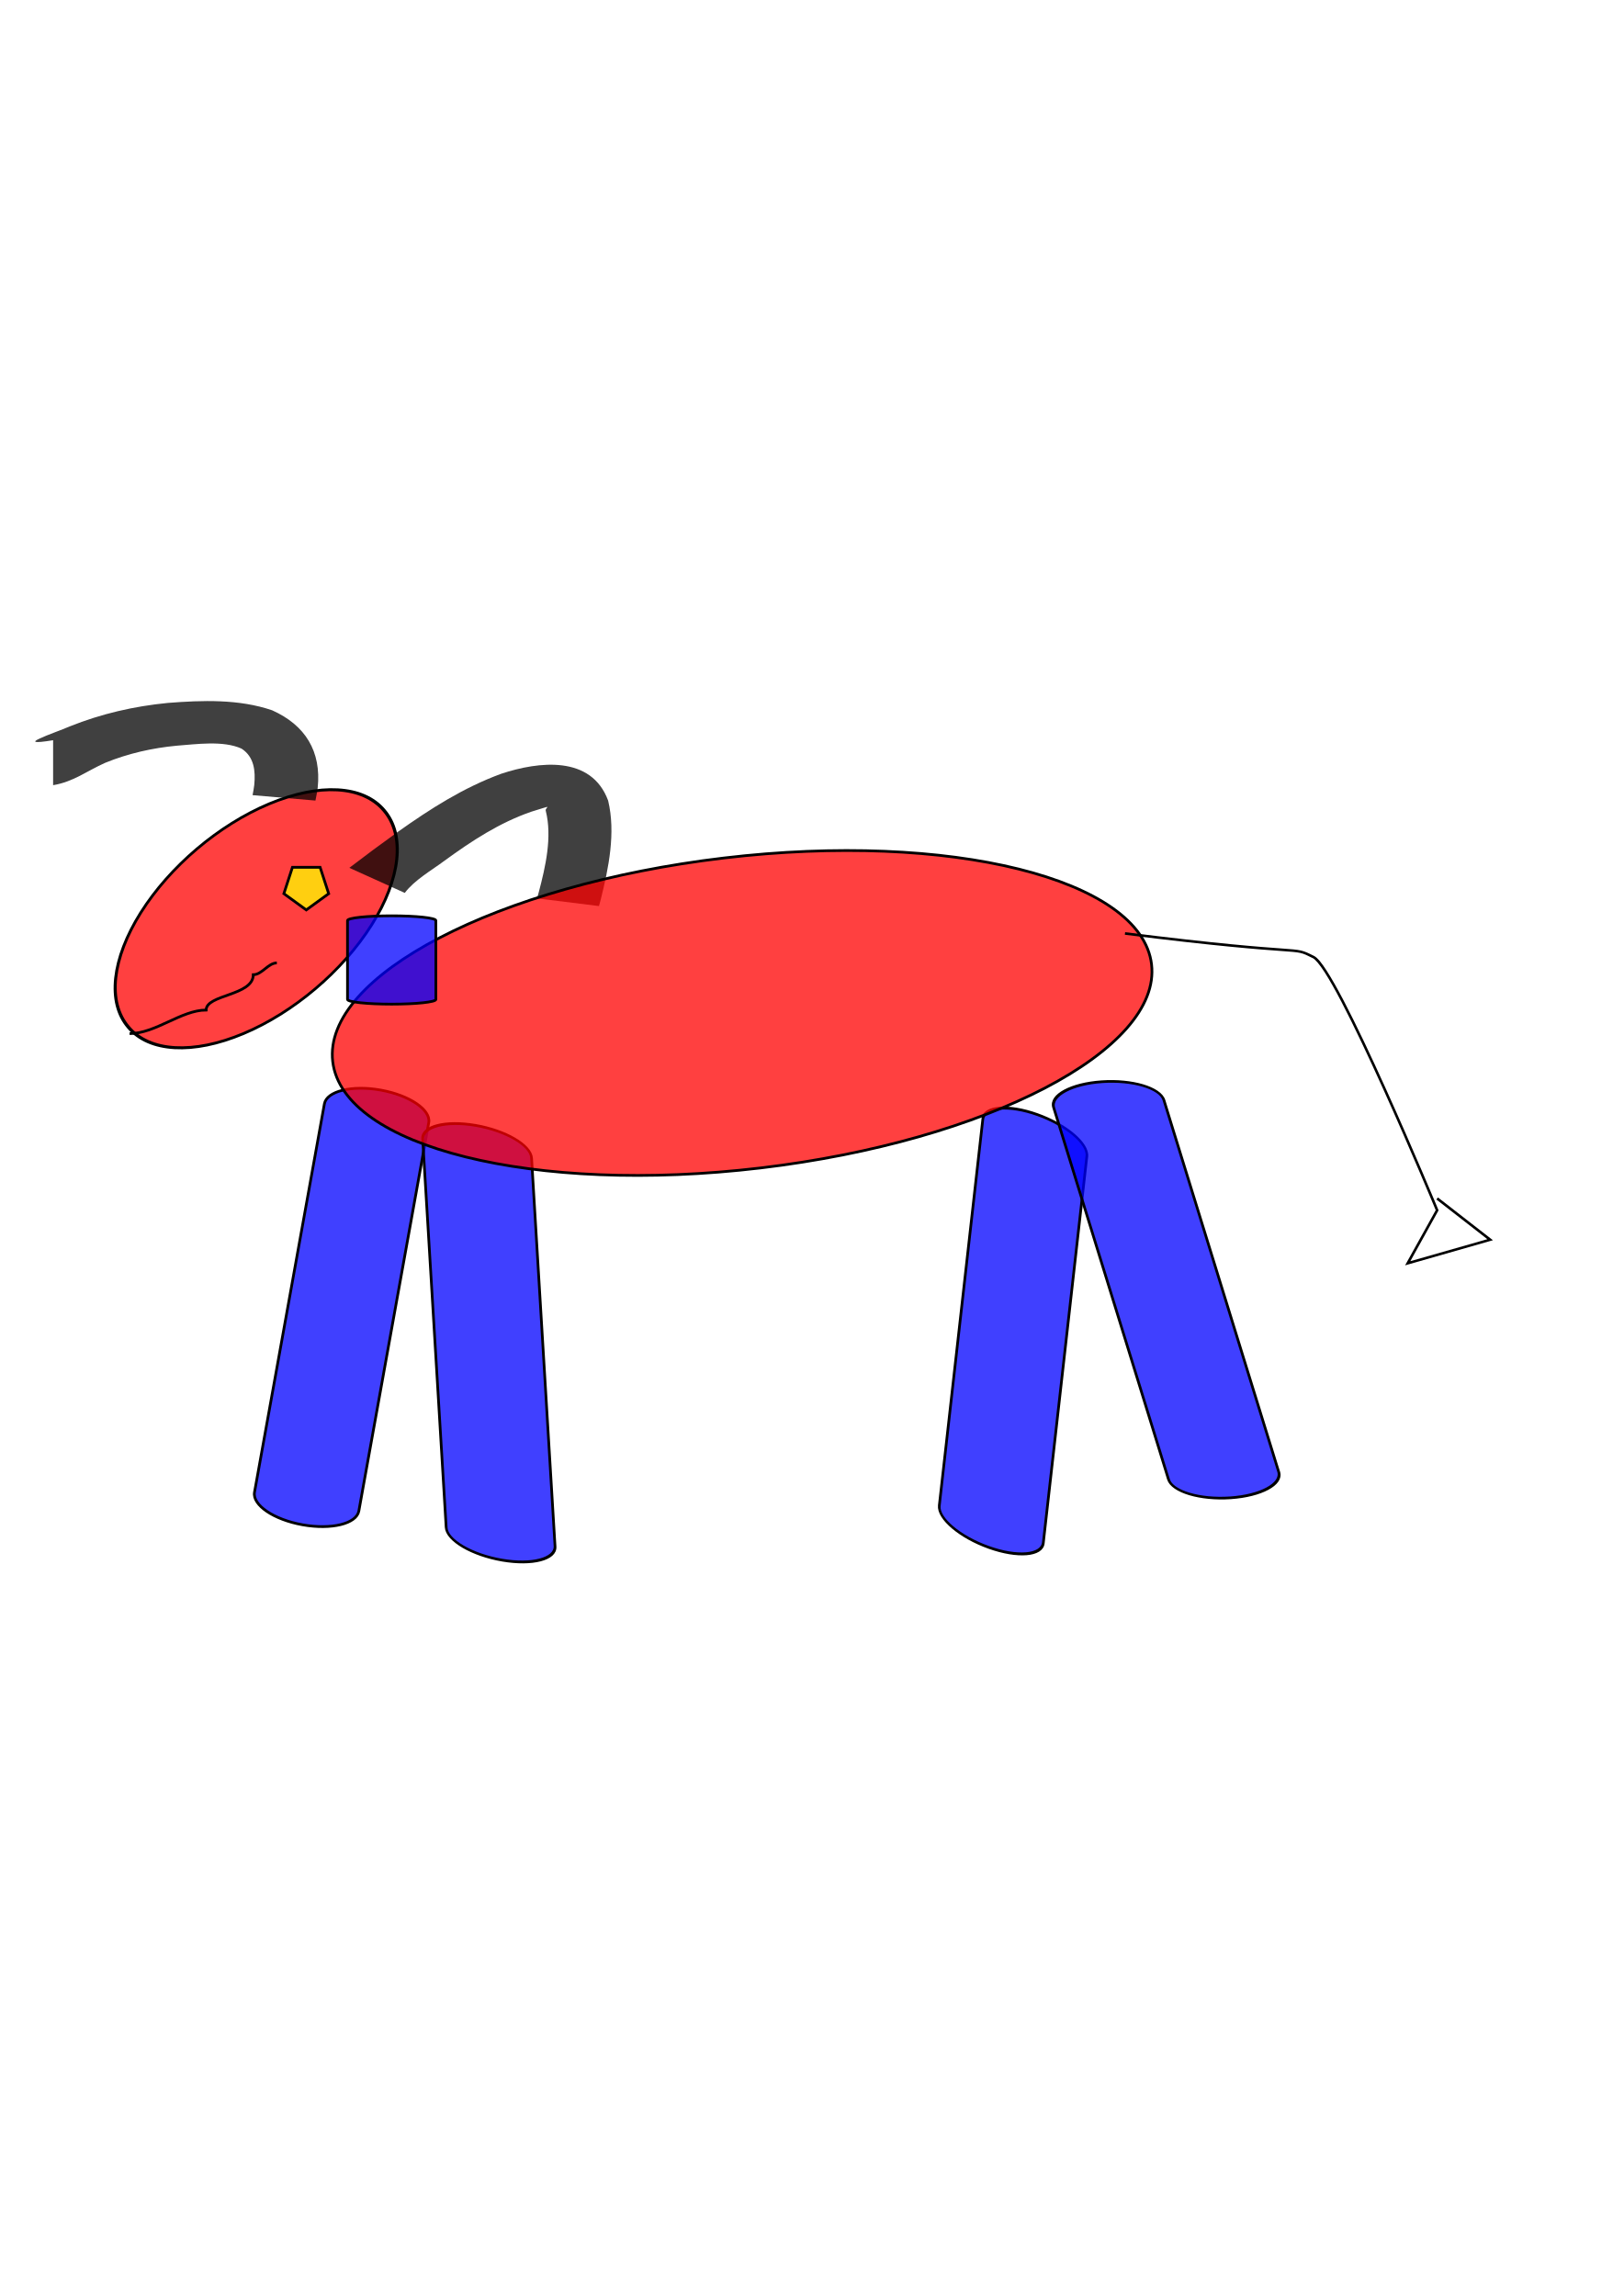
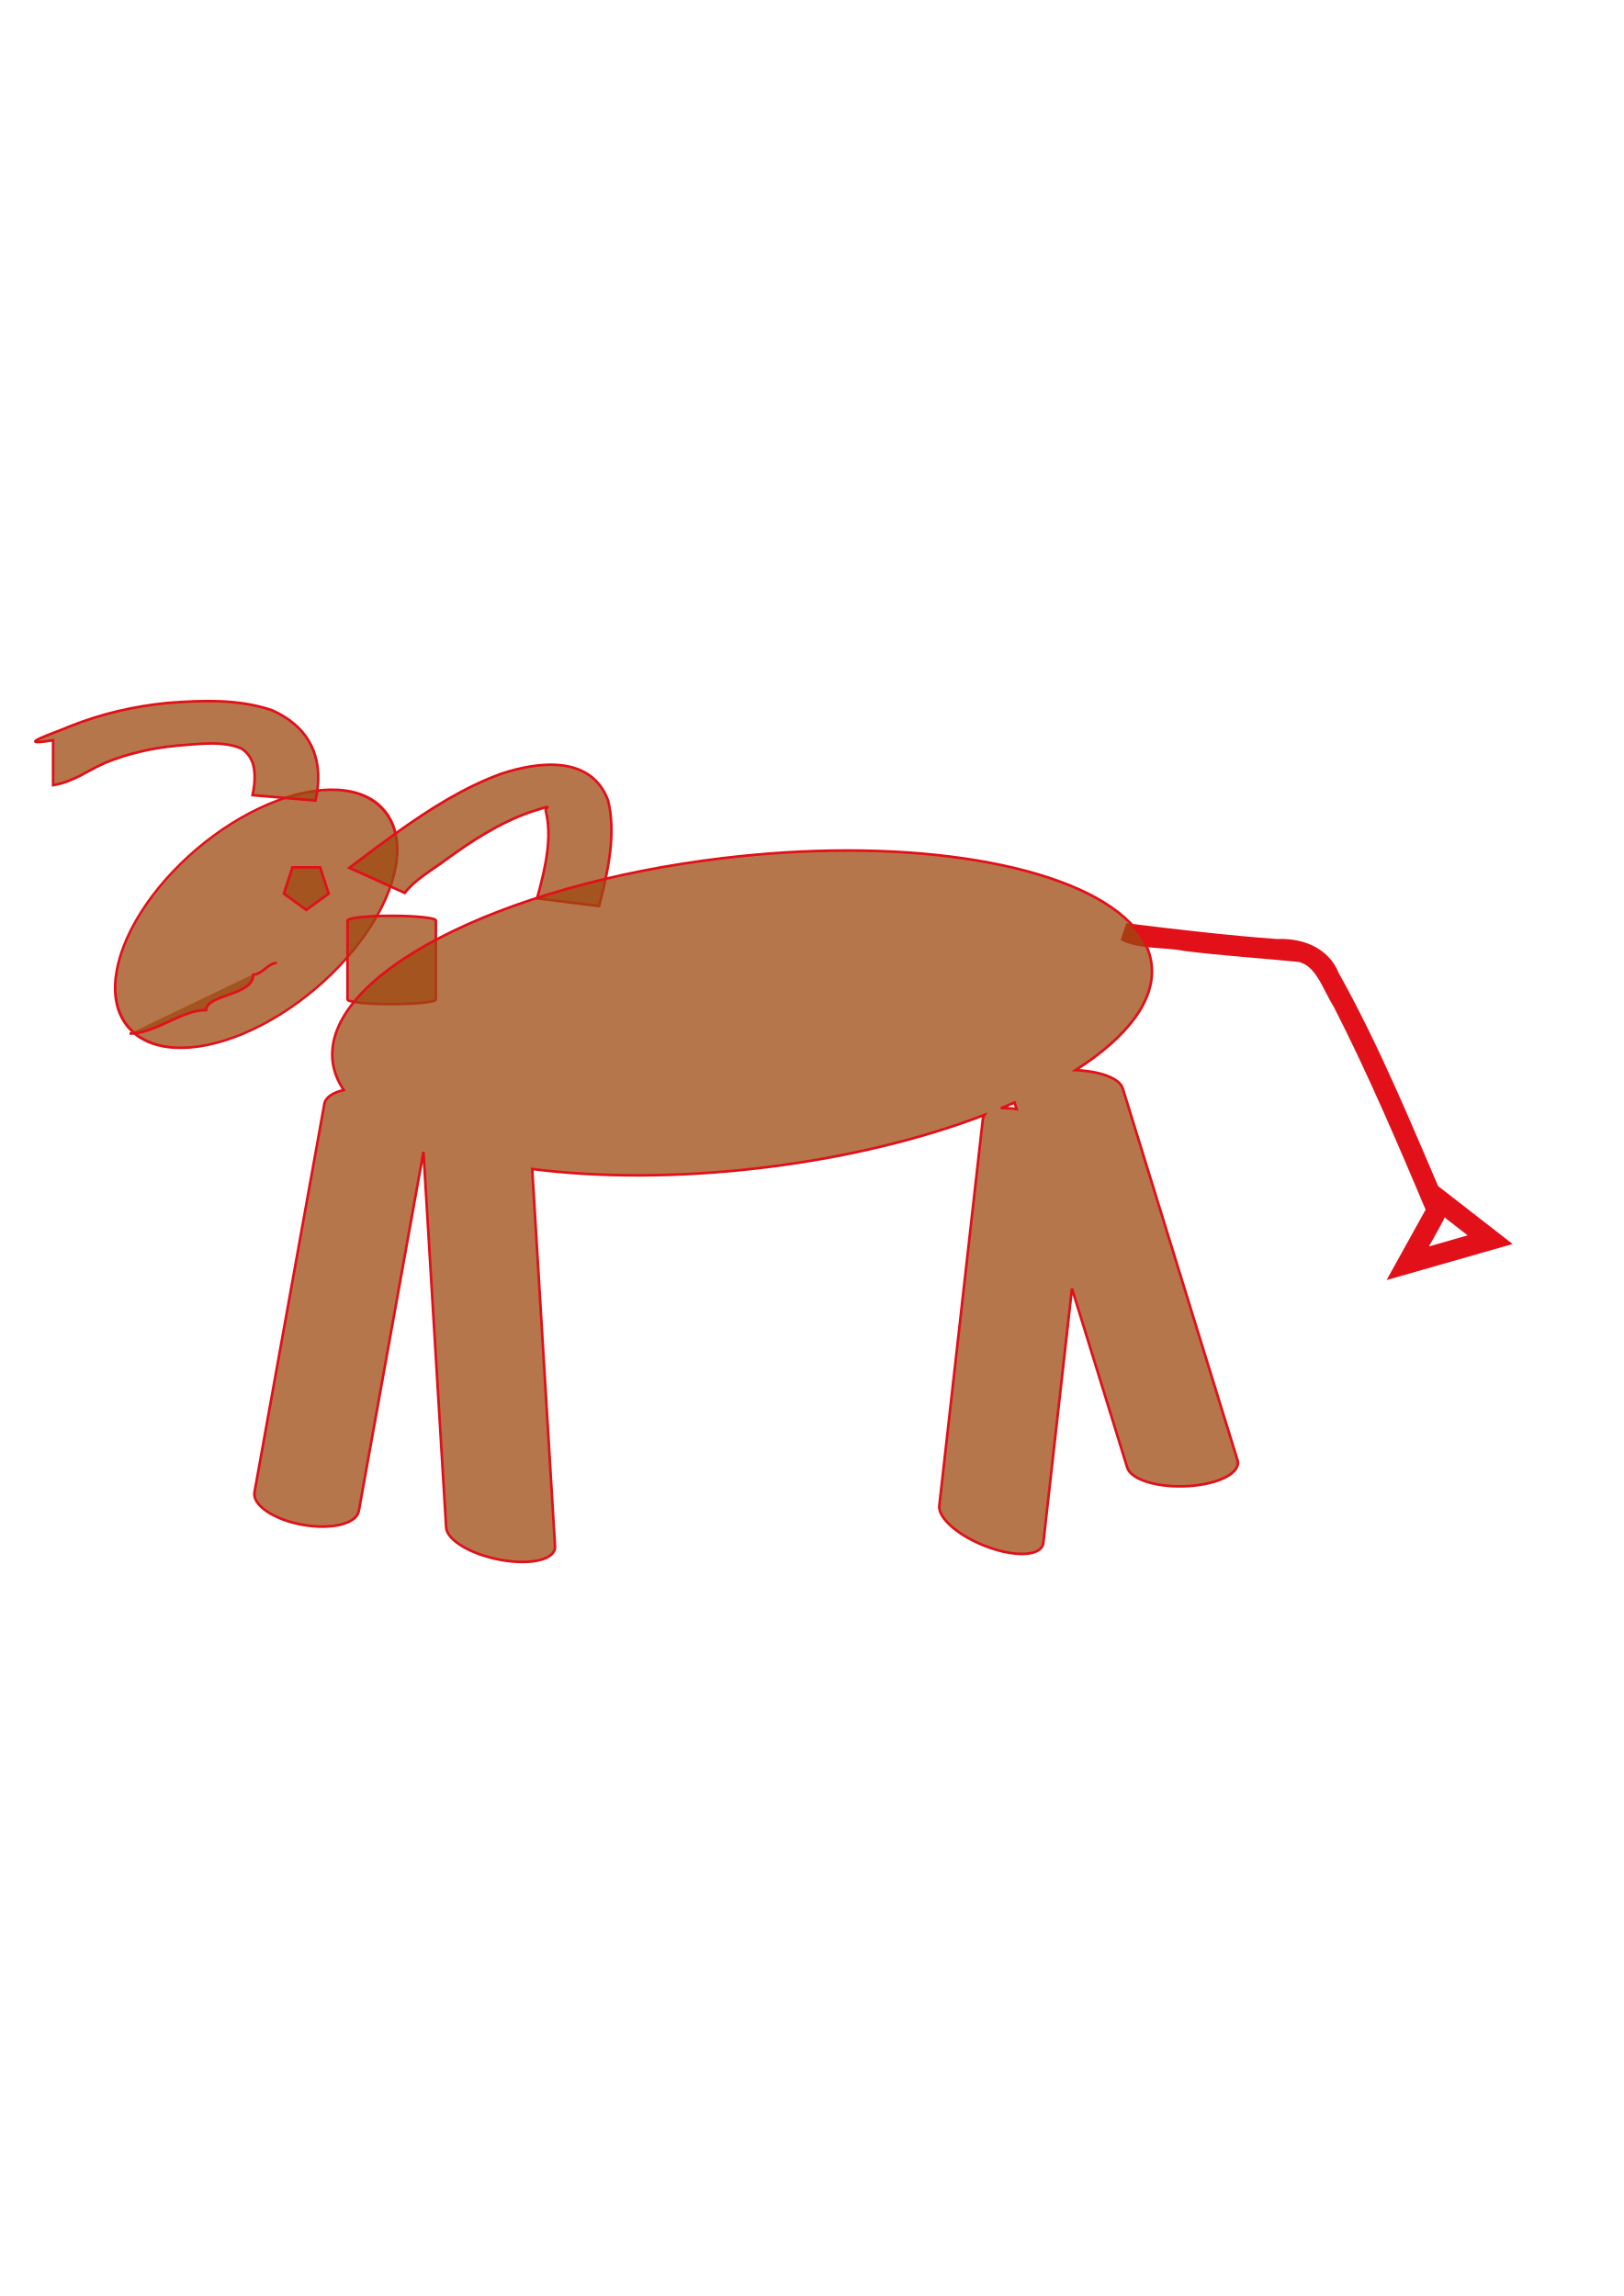
- <svg xmlns="http://www.w3.org/2000/svg" id="svg1" width="210mm" height="297mm">
-   <defs id="defs3" />
-   <rect style="fill:#0000ff;fill-opacity:0.75;fill-rule:evenodd;stroke:#000000;stroke-width:1pt;" id="rect826" width="51.824" height="215.935" rx="25.912" x="251.635" y="491.564" ry="11.517" transform="matrix(0.984195,0.177089,-0.177089,0.984195,0,0)" />
-   <rect style="fill:#0000ff;fill-opacity:0.75;fill-rule:evenodd;stroke:#000000;stroke-width:1.014pt;" id="rect827" width="53.997" height="212.91" rx="26.999" x="177.349" y="516.43" ry="11.355" transform="matrix(0.98545,0.169963,6.035475e-2,0.998177,0,0)" />
-   <rect style="fill:#0000ff;fill-opacity:0.75;fill-rule:evenodd;stroke:#000000;stroke-width:1.014pt;" id="rect828" width="53.997" height="212.91" rx="26.999" x="553.357" y="351.792" ry="11.355" transform="matrix(0.941644,0.336612,-0.111898,0.99372,0,0)" />
-   <rect style="fill:#0000ff;fill-opacity:0.75;fill-rule:evenodd;stroke:#000000;stroke-width:1.014pt;" id="rect829" width="53.997" height="212.91" rx="26.999" x="341.5" y="579.781" ry="11.355" transform="matrix(0.997672,-6.819975e-2,0.294982,0.955503,0,0)" />
-   <path style="fill:#ff0000;fill-opacity:0.75;fill-rule:evenodd;stroke:#000000;stroke-width:1pt;" id="path830" d="M 178.506 449.184 A 67.66 44.627 0 1 0 43.187,449.184 A 67.66 44.627 0 1 0 178.506 449.184 z" transform="matrix(0.923588,-0.782987,0.646659,0.762779,-267.6028,193.347)" />
-   <path style="fill:black;fill-rule:nonzero;stroke:none;fill-opacity:0.75;stroke-opacity:1;stroke-width:1pt;stroke-linejoin:miter;stroke-linecap:butt;" id="path831" d="M 25.964,361.895 C 5.472,365.234 26.462,358.458 34.162,355.113 C 49.528,348.956 65.498,345.286 81.957,343.668 C 98.919,342.345 116.73,341.7 133.024,347.259 C 149.251,354.537 157.141,367.35 155.303,385.109 C 154.648,389.315 155.017,387.218 154.198,391.399 L 123.46,388.75 C 124.087,385.344 123.812,387.026 124.292,383.707 C 124.945,376.837 124.236,370.022 118.08,366.014 C 109.094,361.917 95.917,363.871 86.417,364.572 C 74.353,365.706 62.674,368.365 51.434,372.932 C 42.259,377.009 36.114,382.151 25.964,383.878 L 25.964,361.895 z " />
-   <path style="fill:black;fill-rule:nonzero;stroke:none;fill-opacity:0.75;stroke-opacity:1;stroke-width:1pt;stroke-linejoin:miter;stroke-linecap:butt;" id="path832" d="M 170.762,424.287 C 178.601,418.292 186.497,412.419 194.524,406.664 C 210.477,395.342 226.523,385.085 244.974,378.304 C 263.328,372.219 289.069,369.137 297.271,391.427 C 301.04,407.105 297.523,424.345 293.675,439.7 C 293.382,440.794 293.088,441.887 292.794,442.981 L 262.512,439.213 C 262.798,438.2 263.084,437.187 263.37,436.174 C 266.642,423.806 270.007,409.146 266.785,396.431 C 266.14,394.586 271.943,393.066 259.683,396.857 C 244.048,402.273 230.635,411.086 217.335,420.771 C 211.122,425.407 202.503,430.304 197.871,436.548 L 170.762,424.287 z " />
-   <polygon style="fill:#ffff00;fill-opacity:0.75;fill-rule:evenodd;stroke:#000000;stroke-width:1pt;" id="polygon833" points="115.165,243.326 104.212,235.368 108.396,222.492 121.935,222.492 126.118,235.368 115.165,243.326 " transform="translate(34.54961,201.5394)" />
-   <path style="fill:none;fill-rule:evenodd;stroke:black;stroke-opacity:1;stroke-width:1pt;stroke-linejoin:miter;stroke-linecap:butt;fill-opacity:0.75;" d="M 63.341,505.327 C 76.026,505.327 88.661,493.81 100.77,493.81 C 100.77,486.162 123.803,486.828 123.803,476.535 C 128.063,476.535 131.059,470.777 135.319,470.777" id="path835" />
-   <path style="fill:#ff0000;fill-opacity:0.75;fill-rule:evenodd;stroke:#000000;stroke-width:1pt;" id="path837" d="M 593.102 541.316 A 201.539 76.297 0 1 0 190.023,541.316 A 201.539 76.297 0 1 0 593.102 541.316 z" transform="matrix(0.993019,-0.117953,0.117953,0.993019,-89.90777,3.898651)" />
-   <path style="fill:black;fill-rule:evenodd;stroke:none;stroke-opacity:1.0;stroke-width:1pt;stroke-linejoin:miter;stroke-linecap:butt;fill-opacity:1;" d="M 550 455.75 L 549.844 457 C 595.919 462.759 616.079 464.218 626.156 464.938 C 636.233 465.657 636.023 465.59 641.781 468.469 C 642.918 469.037 645.015 471.468 647.438 475.219 C 649.86 478.97 652.714 484.04 655.812 489.969 C 662.01 501.826 669.196 517.109 676.031 532.219 C 689.597 562.207 701.627 591.21 701.812 591.656 L 687.562 617.312 L 686.844 618.625 L 688.281 618.219 L 728.594 606.688 L 729.781 606.344 L 728.812 605.594 L 702.906 585.438 L 702.125 586.438 L 727.062 605.844 L 689.406 616.594 L 703.062 592 L 703.188 591.75 L 703.094 591.469 C 703.094 591.469 690.837 561.93 677.156 531.688 C 670.316 516.566 663.125 501.271 656.906 489.375 C 653.797 483.427 650.927 478.338 648.469 474.531 C 646.01 470.725 644.055 468.215 642.312 467.344 C 636.554 464.465 636.327 464.407 626.25 463.688 C 616.173 462.968 596.057 461.507 550 455.75 z " id="path839" />
-   <rect style="fill:#0000ff;fill-opacity:0.75;fill-rule:evenodd;stroke:#000000;stroke-width:1pt;" id="rect840" width="43.187" height="43.187" rx="21.594" ry="2.303" x="169.869" y="447.744" />
+ <svg xmlns="http://www.w3.org/2000/svg" xmlns:xlink="http://www.w3.org/1999/xlink" id="svg1" width="210mm" height="297mm">
+   <defs id="defs3">
+     <linearGradient id="linearGradient5437">
+       <stop style="stop-color:#000;stop-opacity:1;" offset="0" id="stop5438" />
+       <stop style="stop-color:#fff;stop-opacity:1;" offset="1" id="stop5439" />
+     </linearGradient>
+     <linearGradient xlink:href="#linearGradient5437" id="linearGradient5440" x1="9.9269551e-16" y1="0.5" x2="10.291" y2="2.401" />
+     <linearGradient xlink:href="#linearGradient5437" id="linearGradient5441" x1="-2.223" y1="0.079" x2="0.448" y2="0.573" gradientTransform="scale(0.951407,1.051075)" />
+     <linearGradient xlink:href="#linearGradient5437" id="linearGradient5442" x1="0.065" y1="0.107" x2="1.899" y2="0.446" gradientTransform="matrix(0.612535,0.191221,-7.275824e-2,1.609847,2.328324e-17,-2.690990e-16)" />
+     <linearGradient xlink:href="#linearGradient5437" id="linearGradient5443" x1="2.081" y1="-0.016" x2="11.012" y2="1.634" gradientTransform="scale(0.699197,1.430213)" />
+     <linearGradient xlink:href="#linearGradient5437" id="linearGradient5444" x1="1.376" y1="2.031" x2="21.598" y2="5.767" gradientTransform="scale(0.976575,1.023987)" />
+     <linearGradient xlink:href="#linearGradient5437" id="linearGradient5445" x1="-0.016" y1="1.015" x2="4.844" y2="1.912" gradientTransform="scale(0.734425,1.361609)" />
+     <linearGradient xlink:href="#linearGradient5437" id="linearGradient5446" x1="1.114" y1="0.01" x2="4.853" y2="0.7" gradientTransform="matrix(0.564306,0.874097,-0.4784,1.031058,9.963818e-17,1.092876e-16)" />
+     <linearGradient xlink:href="#linearGradient5437" id="linearGradient5447" x1="-2.995" y1="-0.513" x2="1.265" y2="0.274" gradientTransform="matrix(1.906568,3.511339e-2,-0.588594,0.513663,3.877107e-16,1.468010e-16)" />
+     <linearGradient xlink:href="#linearGradient5437" id="linearGradient5448" x1="-2.906" y1="-0.612" x2="1.354" y2="0.175" gradientTransform="matrix(1.982823,-0.173308,0.223276,0.484816,8.265957e-16,2.230204e-16)" />
+     <linearGradient xlink:href="#linearGradient5437" id="linearGradient5449" x1="-0.336" y1="-0.704" x2="3.925" y2="0.083" gradientTransform="matrix(1.991717,-8.750744e-2,-0.120429,0.50737,-1.595946e-16,-2.190088e-17)" />
+     <linearGradient xlink:href="#linearGradient5437" id="linearGradient5450" x1="0.085" y1="-0.543" x2="4.345" y2="0.244" gradientTransform="matrix(1.990918,-8.754255e-2,0.358232,0.486529,-6.201636e-17,-6.722053e-17)" />
+     <radialGradient xlink:href="#linearGradient5437" id="radialGradient5451" cx="0.5" cy="0.5" r="0.5" fx="0.5" fy="0.5" />
+     <radialGradient xlink:href="#linearGradient5437" id="radialGradient5452" cx="-2.093" cy="0.079" r="0.13" fx="-2.093" fy="0.079" gradientTransform="scale(0.951407,1.051075)" />
+     <radialGradient xlink:href="#linearGradient5437" id="radialGradient5453" cx="0.154" cy="0.107" r="0.089" fx="0.154" fy="0.107" gradientTransform="matrix(0.612535,0.191221,-7.275824e-2,1.609847,2.328324e-17,-2.690990e-16)" />
+     <radialGradient xlink:href="#linearGradient5437" id="radialGradient5454" cx="2.515" cy="-0.016" r="0.434" fx="2.515" fy="-0.016" gradientTransform="scale(0.699197,1.430213)" />
+     <radialGradient xlink:href="#linearGradient5437" id="radialGradient5455" cx="2.358" cy="2.031" r="0.983" fx="2.358" fy="2.031" gradientTransform="scale(0.976575,1.023987)" />
+     <radialGradient xlink:href="#linearGradient5437" id="radialGradient5456" cx="0.22" cy="1.015" r="0.236" fx="0.22" fy="1.015" gradientTransform="scale(0.734425,1.361609)" />
+     <radialGradient xlink:href="#linearGradient5437" id="radialGradient5457" cx="1.296" cy="0.01" r="0.182" fx="1.296" fy="0.01" gradientTransform="matrix(0.564306,0.874097,-0.4784,1.031058,9.963818e-17,1.092876e-16)" />
+     <radialGradient xlink:href="#linearGradient5437" id="radialGradient5458" cx="-2.788" cy="-0.513" r="0.207" fx="-2.788" fy="-0.513" gradientTransform="matrix(1.906568,3.511339e-2,-0.588594,0.513663,3.877107e-16,1.468010e-16)" />
+     <radialGradient xlink:href="#linearGradient5437" id="radialGradient5459" cx="-2.699" cy="-0.612" r="0.207" fx="-2.699" fy="-0.612" gradientTransform="matrix(1.982823,-0.173308,0.223276,0.484816,8.265957e-16,2.230204e-16)" />
+     <radialGradient xlink:href="#linearGradient5437" id="radialGradient5460" cx="-0.129" cy="-0.704" r="0.207" fx="-0.129" fy="-0.704" gradientTransform="matrix(1.991717,-8.750744e-2,-0.120429,0.50737,-1.595946e-16,-2.190088e-17)" />
+     <radialGradient xlink:href="#linearGradient5437" id="radialGradient5461" cx="0.292" cy="-0.543" r="0.207" fx="0.292" fy="-0.543" gradientTransform="matrix(1.990918,-8.754255e-2,0.358232,0.486529,-6.201636e-17,-6.722053e-17)" />
+   </defs>
+   <path style="fill:#9e490f;fill-opacity:0.75;fill-rule:evenodd;stroke:#e11019;stroke-width:1.147;stroke-opacity:1;stroke-dasharray:none;" id="path830" d="M 178.506 449.184 A 67.66 44.627 0 1 0 43.187,449.184 A 67.66 44.627 0 1 0 178.506 449.184 z" transform="matrix(0.923588,-0.782987,0.646659,0.762779,-267.6028,193.347)" />
+   <path style="fill:#9e490f;fill-rule:nonzero;stroke:#e11019;fill-opacity:0.75;stroke-opacity:1;stroke-width:1.262;stroke-linejoin:miter;stroke-linecap:butt;stroke-dasharray:none;" id="path831" d="M 25.964,361.895 C 5.472,365.234 26.462,358.458 34.162,355.113 C 49.528,348.956 65.498,345.286 81.957,343.668 C 98.919,342.345 116.73,341.7 133.024,347.259 C 149.251,354.537 157.141,367.35 155.303,385.109 C 154.648,389.315 155.017,387.218 154.198,391.399 L 123.46,388.75 C 124.087,385.344 123.812,387.026 124.292,383.707 C 124.945,376.837 124.236,370.022 118.08,366.014 C 109.094,361.917 95.917,363.871 86.417,364.572 C 74.353,365.706 62.674,368.365 51.434,372.932 C 42.259,377.009 36.114,382.151 25.964,383.878 L 25.964,361.895 z " />
+   <path style="fill:#9e490f;fill-rule:nonzero;stroke:#e11019;fill-opacity:0.75;stroke-opacity:1;stroke-width:1.262;stroke-linejoin:miter;stroke-linecap:butt;stroke-dasharray:none;" id="path832" d="M 170.762,424.287 C 178.601,418.292 186.497,412.419 194.524,406.664 C 210.477,395.342 226.523,385.085 244.974,378.304 C 263.328,372.219 289.069,369.137 297.271,391.427 C 301.04,407.105 297.523,424.345 293.675,439.7 C 293.382,440.794 293.088,441.887 292.794,442.981 L 262.512,439.213 C 262.798,438.2 263.084,437.187 263.37,436.174 C 266.642,423.806 270.007,409.146 266.785,396.431 C 266.14,394.586 271.943,393.066 259.683,396.857 C 244.048,402.273 230.635,411.086 217.335,420.771 C 211.122,425.407 202.503,430.304 197.871,436.548 L 170.762,424.287 z " />
+   <polygon style="fill:#9e490f;fill-opacity:0.75;fill-rule:evenodd;stroke:#e11019;stroke-width:1.262;stroke-opacity:1;stroke-dasharray:none;" id="polygon833" points="115.165,243.326 104.212,235.368 108.396,222.492 121.935,222.492 126.118,235.368 115.165,243.326 " transform="translate(34.54961,201.5394)" />
+   <path style="fill:#9e490f;fill-rule:evenodd;stroke:#e11019;stroke-opacity:1;stroke-width:1.262;stroke-linejoin:miter;stroke-linecap:butt;fill-opacity:0.75;stroke-dasharray:none;" d="M 63.341,505.327 C 76.026,505.327 88.661,493.81 100.77,493.81 C 100.77,486.162 123.803,486.828 123.803,476.535 C 128.063,476.535 131.059,470.777 135.319,470.777" id="path835" />
+   <path style="fill:#ff9155;fill-rule:evenodd;stroke:#e11019;stroke-opacity:1;stroke-width:8.887;stroke-linejoin:miter;stroke-linecap:butt;fill-opacity:0.75;stroke-dasharray:none;" d="M 550 455.75 C 556.941 459.735 570.418 458.594 579.789 460.569 C 598.338 462.858 617.009 464.044 635.588 465.893 C 646.953 468.481 650.28 481.287 655.812 489.969 C 672.745 523.112 687.329 557.392 701.812 591.656 C 696.825 600.647 691.818 609.627 686.844 618.625 C 701.158 614.539 715.47 610.444 729.781 606.344 C 720.819 599.38 711.865 592.405 702.906 585.438 C 701.691 588.215 708.106 590.048 709.861 592.457 C 715.595 596.919 721.329 601.382 727.062 605.844 C 714.51 609.427 701.958 613.01 689.406 616.594 C 693.883 608.209 699.032 599.9 703.094 591.469 C 686.596 553.059 670.793 514.169 650.387 477.62 C 646.241 466.876 634.947 462.971 624.239 463.543 C 599.418 461.73 574.694 458.802 550 455.75 z " id="path5462" />
+   <rect style="fill:#9e490f;fill-opacity:0.75;fill-rule:evenodd;stroke:#e11019;stroke-width:1.262;stroke-opacity:1;stroke-dasharray:none;" id="rect840" width="43.187" height="43.187" rx="21.594" ry="2.303" x="169.869" y="447.744" />
+   <path style="fill:#9e490f;fill-opacity:0.75;fill-rule:evenodd;stroke:#e11019;stroke-width:1.263;stroke-opacity:1;stroke-dasharray:none;" d="M 413.656 415.812 C 394.597 415.83 374.495 417.04 353.781 419.5 C 243.308 432.622 157.657 477.209 162.625 519.031 C 163.208 523.941 165.119 528.568 168.031 532.938 C 162.78 534.122 159.146 536.444 158.562 539.688 L 124.406 729.531 C 123.276 735.811 133.747 742.927 147.875 745.469 C 162.003 748.011 174.276 744.998 175.406 738.719 L 207 563.156 L 218.094 746.812 C 218.473 753.092 230.667 760.208 245.406 762.75 C 260.146 765.292 271.692 762.279 271.312 756 L 260.156 571.531 C 292.708 575.684 331.08 575.835 371.781 571 C 412.804 566.127 450.352 556.923 481.156 545.125 C 480.768 545.72 480.522 546.378 480.438 547.125 L 459.156 736.125 C 458.452 742.376 469.228 751.465 483.312 756.5 C 497.397 761.535 509.296 760.564 510 754.312 L 524 629.969 L 551.031 717.531 C 552.887 723.542 566.39 727.551 581.312 726.531 C 596.235 725.511 606.762 719.855 604.906 713.844 L 548.812 532.094 C 547.27 527.098 537.544 523.682 525.781 523.188 C 550.892 507.155 564.997 489.074 562.906 471.469 C 558.87 437.488 496.247 415.735 413.656 415.812 z M 495.938 539.031 L 496.938 542.25 C 494.104 541.79 491.506 541.672 489.25 541.812 C 491.482 540.887 493.788 539.984 495.938 539.031 z " id="path5464" />
</svg>
